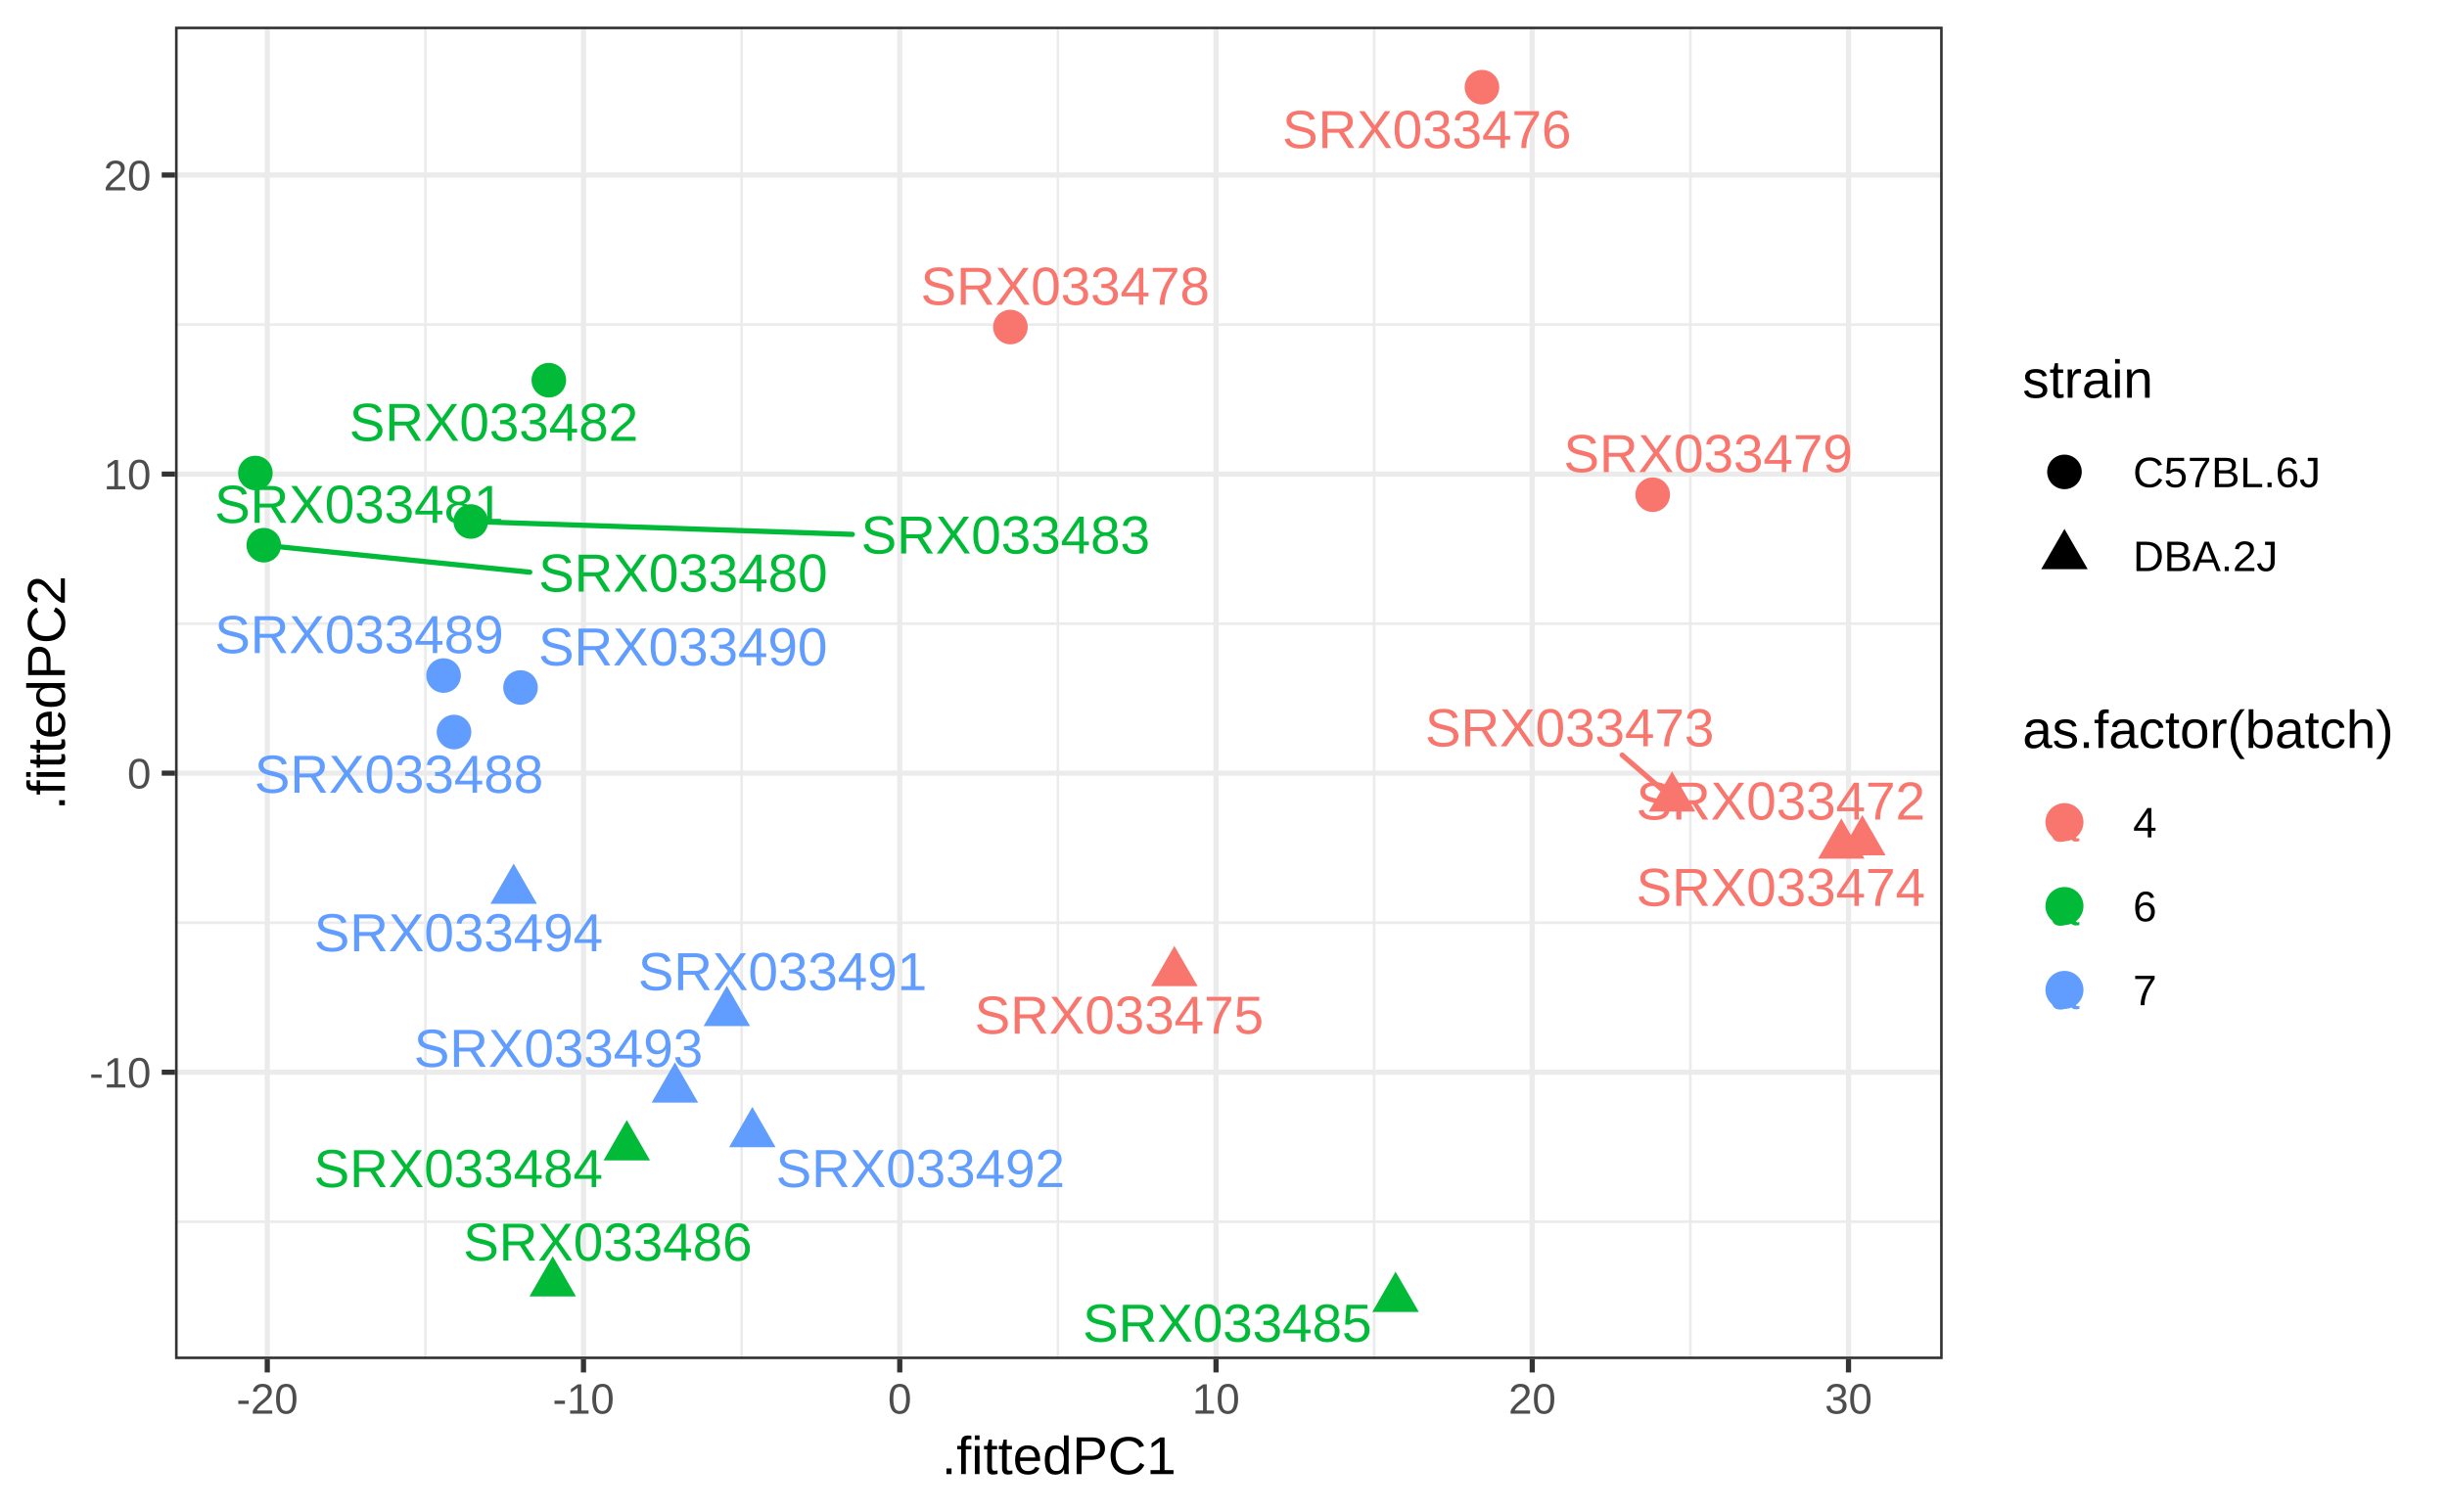
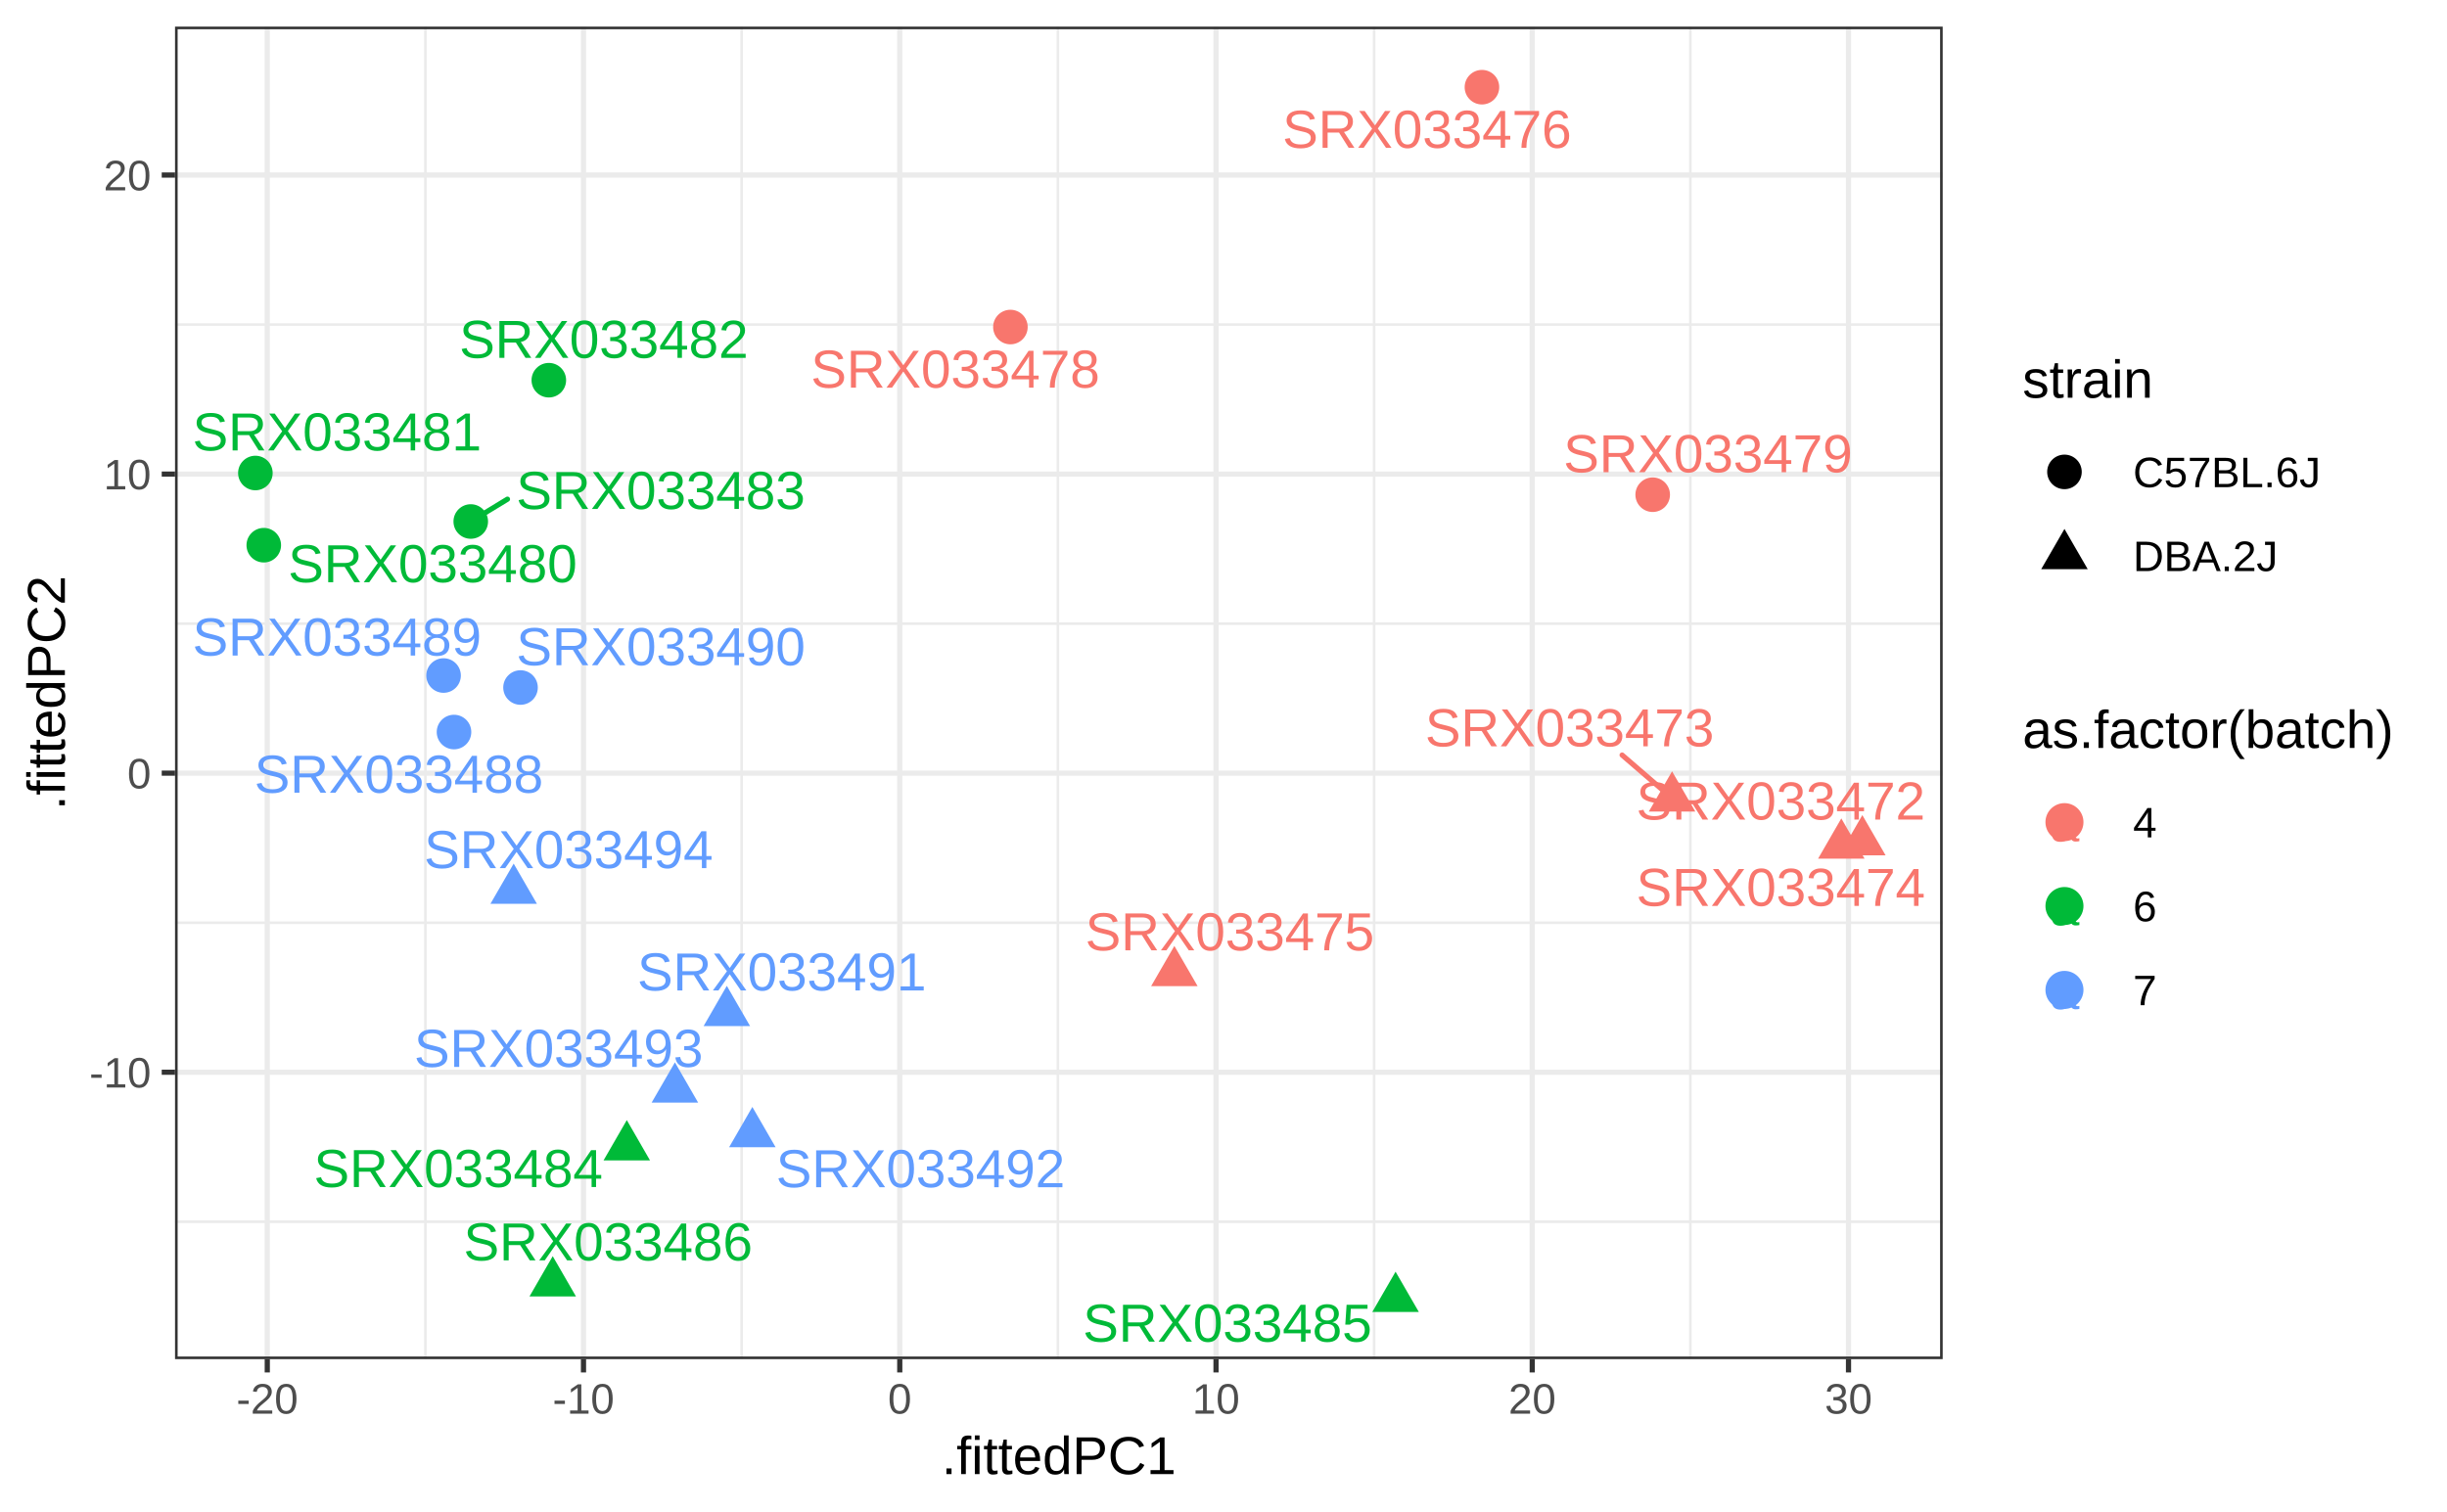
<svg xmlns="http://www.w3.org/2000/svg" width="504.00pt" height="311.47pt" viewBox="0 0 504.00 311.47">
  <g class="svglite">
    <defs>
      <style type="text/css">
    .svglite line, .svglite polyline, .svglite polygon, .svglite path, .svglite rect, .svglite circle {
      fill: none;
      stroke: #000000;
      stroke-linecap: round;
      stroke-linejoin: round;
      stroke-miterlimit: 10.00;
    }
    .svglite text {
      white-space: pre;
    }
    .svglite g.glyphgroup path {
      fill: inherit;
      stroke: none;
    }
  </style>
    </defs>
    <rect width="100%" height="100%" style="stroke: none; fill: #FFFFFF;" />
    <defs>
      <clipPath id="cpMC4wMHw1MDQuMDB8MC4wMHwzMTEuNDc=">
        <rect x="0.00" y="0.00" width="504.00" height="311.47" />
      </clipPath>
    </defs>
    <g clip-path="url(#cpMC4wMHw1MDQuMDB8MC4wMHwzMTEuNDc=)">
      <rect x="0.00" y="0.00" width="504.00" height="311.47" style="stroke-width: 1.07; stroke: #FFFFFF; fill: #FFFFFF;" />
    </g>
    <defs>
      <clipPath id="cpMzYuMDV8NDAwLjEzfDUuNDh8Mjc5Ljk4">
        <rect x="36.05" y="5.48" width="364.08" height="274.50" />
      </clipPath>
    </defs>
    <g clip-path="url(#cpMzYuMDV8NDAwLjEzfDUuNDh8Mjc5Ljk4)">
      <rect x="36.05" y="5.48" width="364.08" height="274.50" style="stroke-width: 1.07; stroke: none; fill: #FFFFFF;" />
      <polyline points="36.05,251.68 400.13,251.68 " style="stroke-width: 0.53; stroke: #EBEBEB; stroke-linecap: butt;" />
      <polyline points="36.05,190.08 400.13,190.08 " style="stroke-width: 0.53; stroke: #EBEBEB; stroke-linecap: butt;" />
      <polyline points="36.05,128.47 400.13,128.47 " style="stroke-width: 0.53; stroke: #EBEBEB; stroke-linecap: butt;" />
      <polyline points="36.05,66.86 400.13,66.86 " style="stroke-width: 0.53; stroke: #EBEBEB; stroke-linecap: butt;" />
      <polyline points="87.62,279.98 87.62,5.48 " style="stroke-width: 0.53; stroke: #EBEBEB; stroke-linecap: butt;" />
      <polyline points="152.75,279.98 152.75,5.48 " style="stroke-width: 0.53; stroke: #EBEBEB; stroke-linecap: butt;" />
      <polyline points="217.89,279.98 217.89,5.48 " style="stroke-width: 0.53; stroke: #EBEBEB; stroke-linecap: butt;" />
      <polyline points="283.02,279.98 283.02,5.48 " style="stroke-width: 0.53; stroke: #EBEBEB; stroke-linecap: butt;" />
      <polyline points="348.16,279.98 348.16,5.48 " style="stroke-width: 0.53; stroke: #EBEBEB; stroke-linecap: butt;" />
      <polyline points="36.05,220.88 400.13,220.88 " style="stroke-width: 1.07; stroke: #EBEBEB; stroke-linecap: butt;" />
      <polyline points="36.05,159.27 400.13,159.27 " style="stroke-width: 1.07; stroke: #EBEBEB; stroke-linecap: butt;" />
      <polyline points="36.05,97.66 400.13,97.66 " style="stroke-width: 1.07; stroke: #EBEBEB; stroke-linecap: butt;" />
      <polyline points="36.05,36.06 400.13,36.06 " style="stroke-width: 1.07; stroke: #EBEBEB; stroke-linecap: butt;" />
      <polyline points="55.05,279.98 55.05,5.48 " style="stroke-width: 1.07; stroke: #EBEBEB; stroke-linecap: butt;" />
      <polyline points="120.18,279.98 120.18,5.48 " style="stroke-width: 1.07; stroke: #EBEBEB; stroke-linecap: butt;" />
      <polyline points="185.32,279.98 185.32,5.48 " style="stroke-width: 1.07; stroke: #EBEBEB; stroke-linecap: butt;" />
      <polyline points="250.46,279.98 250.46,5.48 " style="stroke-width: 1.07; stroke: #EBEBEB; stroke-linecap: butt;" />
      <polyline points="315.59,279.98 315.59,5.48 " style="stroke-width: 1.07; stroke: #EBEBEB; stroke-linecap: butt;" />
      <polyline points="380.73,279.98 380.73,5.48 " style="stroke-width: 1.07; stroke: #EBEBEB; stroke-linecap: butt;" />
      <circle cx="54.33" cy="112.31" r="3.56" style="stroke-width: 0.71; stroke: none; fill: #00BA38;" />
      <circle cx="93.51" cy="150.80" r="3.56" style="stroke-width: 0.71; stroke: none; fill: #619CFF;" />
      <circle cx="52.60" cy="97.44" r="3.56" style="stroke-width: 0.71; stroke: none; fill: #00BA38;" />
      <circle cx="91.36" cy="139.16" r="3.56" style="stroke-width: 0.71; stroke: none; fill: #619CFF;" />
      <circle cx="113.04" cy="78.32" r="3.56" style="stroke-width: 0.71; stroke: none; fill: #00BA38;" />
      <circle cx="107.21" cy="141.63" r="3.56" style="stroke-width: 0.71; stroke: none; fill: #619CFF;" />
      <circle cx="96.96" cy="107.43" r="3.56" style="stroke-width: 0.71; stroke: none; fill: #00BA38;" />
      <circle cx="305.23" cy="17.96" r="3.56" style="stroke-width: 0.71; stroke: none; fill: #F8766D;" />
      <circle cx="208.11" cy="67.37" r="3.56" style="stroke-width: 0.71; stroke: none; fill: #F8766D;" />
      <circle cx="340.40" cy="101.91" r="3.56" style="stroke-width: 0.71; stroke: none; fill: #F8766D;" />
      <polygon points="383.58,167.91 388.37,176.20 378.80,176.20 " style="stroke-width: 0.71; stroke: none; fill: #F8766D;" />
      <polygon points="344.39,158.89 349.18,167.18 339.60,167.18 " style="stroke-width: 0.71; stroke: none; fill: #F8766D;" />
      <polygon points="379.25,168.59 384.04,176.89 374.46,176.89 " style="stroke-width: 0.71; stroke: none; fill: #F8766D;" />
      <polygon points="241.88,194.86 246.67,203.15 237.09,203.15 " style="stroke-width: 0.71; stroke: none; fill: #F8766D;" />
      <polygon points="149.70,203.08 154.49,211.37 144.92,211.37 " style="stroke-width: 0.71; stroke: none; fill: #619CFF;" />
      <polygon points="129.10,230.74 133.88,239.04 124.31,239.04 " style="stroke-width: 0.71; stroke: none; fill: #00BA38;" />
      <polygon points="154.96,228.03 159.75,236.33 150.17,236.33 " style="stroke-width: 0.71; stroke: none; fill: #619CFF;" />
      <polygon points="287.44,261.97 292.23,270.26 282.65,270.26 " style="stroke-width: 0.71; stroke: none; fill: #00BA38;" />
      <polygon points="139.01,218.84 143.79,227.13 134.22,227.13 " style="stroke-width: 0.71; stroke: none; fill: #619CFF;" />
      <polygon points="113.84,258.77 118.63,267.06 109.06,267.06 " style="stroke-width: 0.71; stroke: none; fill: #00BA38;" />
      <polygon points="105.80,177.90 110.59,186.19 101.01,186.19 " style="stroke-width: 0.71; stroke: none; fill: #619CFF;" />
-       <line x1="109.12" y1="117.87" x2="55.65" y2="112.45" style="stroke-width: 1.07; stroke: #00BA38;" />
-       <line x1="175.55" y1="110.08" x2="98.29" y2="107.47" style="stroke-width: 1.07; stroke: #00BA38;" />
-       <line x1="334.11" y1="155.54" x2="343.51" y2="163.66" style="stroke-width: 1.07; stroke: #F8766D;" />
-       <text x="140.69" y="121.87" text-anchor="middle" style="font-size: 11.04px;fill: #00BA38; font-family: &quot;Arial&quot;;" textLength="59.53px" lengthAdjust="spacingAndGlyphs">SRX033480</text>
-       <text x="82.16" y="163.31" text-anchor="middle" style="font-size: 11.04px;fill: #619CFF; font-family: &quot;Arial&quot;;" textLength="59.53px" lengthAdjust="spacingAndGlyphs">SRX033488</text>
-       <text x="73.95" y="107.71" text-anchor="middle" style="font-size: 11.04px;fill: #00BA38; font-family: &quot;Arial&quot;;" textLength="59.53px" lengthAdjust="spacingAndGlyphs">SRX033481</text>
-       <text x="73.97" y="134.54" text-anchor="middle" style="font-size: 11.04px;fill: #619CFF; font-family: &quot;Arial&quot;;" textLength="59.53px" lengthAdjust="spacingAndGlyphs">SRX033489</text>
-       <text x="101.70" y="90.81" text-anchor="middle" style="font-size: 11.04px;fill: #00BA38; font-family: &quot;Arial&quot;;" textLength="59.53px" lengthAdjust="spacingAndGlyphs">SRX033482</text>
-       <text x="140.65" y="137.07" text-anchor="middle" style="font-size: 11.04px;fill: #619CFF; font-family: &quot;Arial&quot;;" textLength="59.53px" lengthAdjust="spacingAndGlyphs">SRX033490</text>
-       <text x="207.11" y="114.03" text-anchor="middle" style="font-size: 11.04px;fill: #00BA38; font-family: &quot;Arial&quot;;" textLength="59.53px" lengthAdjust="spacingAndGlyphs">SRX033483</text>
-       <text x="293.88" y="30.50" text-anchor="middle" style="font-size: 11.04px;fill: #F8766D; font-family: &quot;Arial&quot;;" textLength="59.53px" lengthAdjust="spacingAndGlyphs">SRX033476</text>
-       <text x="219.39" y="62.78" text-anchor="middle" style="font-size: 11.04px;fill: #F8766D; font-family: &quot;Arial&quot;;" textLength="59.53px" lengthAdjust="spacingAndGlyphs">SRX033478</text>
-       <text x="351.82" y="97.25" text-anchor="middle" style="font-size: 11.04px;fill: #F8766D; font-family: &quot;Arial&quot;;" textLength="59.53px" lengthAdjust="spacingAndGlyphs">SRX033479</text>
+       <line x1="104.52" y1="102.83" x2="97.99" y2="106.80" style="stroke-width: 1.07; stroke: #00BA38;" />
+       <line x1="334.10" y1="155.54" x2="343.51" y2="163.66" style="stroke-width: 1.07; stroke: #F8766D;" />
+       <text x="89.10" y="119.94" text-anchor="middle" style="font-size: 11.04px;fill: #00BA38; font-family: &quot;Arial&quot;;" textLength="59.53px" lengthAdjust="spacingAndGlyphs">SRX033480</text>
+       <text x="82.14" y="163.30" text-anchor="middle" style="font-size: 11.04px;fill: #619CFF; font-family: &quot;Arial&quot;;" textLength="59.53px" lengthAdjust="spacingAndGlyphs">SRX033488</text>
+       <text x="69.41" y="92.79" text-anchor="middle" style="font-size: 11.04px;fill: #00BA38; font-family: &quot;Arial&quot;;" textLength="59.53px" lengthAdjust="spacingAndGlyphs">SRX033481</text>
+       <text x="69.41" y="135.04" text-anchor="middle" style="font-size: 11.04px;fill: #619CFF; font-family: &quot;Arial&quot;;" textLength="59.53px" lengthAdjust="spacingAndGlyphs">SRX033489</text>
+       <text x="124.36" y="73.72" text-anchor="middle" style="font-size: 11.04px;fill: #00BA38; font-family: &quot;Arial&quot;;" textLength="59.53px" lengthAdjust="spacingAndGlyphs">SRX033482</text>
+       <text x="136.10" y="137.03" text-anchor="middle" style="font-size: 11.04px;fill: #619CFF; font-family: &quot;Arial&quot;;" textLength="59.53px" lengthAdjust="spacingAndGlyphs">SRX033490</text>
+       <text x="136.09" y="104.85" text-anchor="middle" style="font-size: 11.04px;fill: #00BA38; font-family: &quot;Arial&quot;;" textLength="59.53px" lengthAdjust="spacingAndGlyphs">SRX033483</text>
+       <text x="293.91" y="30.46" text-anchor="middle" style="font-size: 11.04px;fill: #F8766D; font-family: &quot;Arial&quot;;" textLength="59.53px" lengthAdjust="spacingAndGlyphs">SRX033476</text>
+       <text x="196.77" y="79.86" text-anchor="middle" style="font-size: 11.04px;fill: #F8766D; font-family: &quot;Arial&quot;;" textLength="59.53px" lengthAdjust="spacingAndGlyphs">SRX033478</text>
+       <text x="351.78" y="97.28" text-anchor="middle" style="font-size: 11.04px;fill: #F8766D; font-family: &quot;Arial&quot;;" textLength="59.53px" lengthAdjust="spacingAndGlyphs">SRX033479</text>
      <text x="366.77" y="168.83" text-anchor="middle" style="font-size: 11.04px;fill: #F8766D; font-family: &quot;Arial&quot;;" textLength="59.53px" lengthAdjust="spacingAndGlyphs">SRX033472</text>
-       <text x="323.30" y="153.74" text-anchor="middle" style="font-size: 11.04px;fill: #F8766D; font-family: &quot;Arial&quot;;" textLength="59.53px" lengthAdjust="spacingAndGlyphs">SRX033473</text>
+       <text x="323.29" y="153.74" text-anchor="middle" style="font-size: 11.04px;fill: #F8766D; font-family: &quot;Arial&quot;;" textLength="59.53px" lengthAdjust="spacingAndGlyphs">SRX033473</text>
      <text x="366.77" y="186.61" text-anchor="middle" style="font-size: 11.04px;fill: #F8766D; font-family: &quot;Arial&quot;;" textLength="59.53px" lengthAdjust="spacingAndGlyphs">SRX033474</text>
-       <text x="230.50" y="212.94" text-anchor="middle" style="font-size: 11.04px;fill: #F8766D; font-family: &quot;Arial&quot;;" textLength="59.53px" lengthAdjust="spacingAndGlyphs">SRX033475</text>
-       <text x="161.18" y="203.97" text-anchor="middle" style="font-size: 11.04px;fill: #619CFF; font-family: &quot;Arial&quot;;" textLength="59.53px" lengthAdjust="spacingAndGlyphs">SRX033491</text>
-       <text x="94.41" y="244.55" text-anchor="middle" style="font-size: 11.04px;fill: #00BA38; font-family: &quot;Arial&quot;;" textLength="59.53px" lengthAdjust="spacingAndGlyphs">SRX033484</text>
-       <text x="189.56" y="244.53" text-anchor="middle" style="font-size: 11.04px;fill: #619CFF; font-family: &quot;Arial&quot;;" textLength="59.53px" lengthAdjust="spacingAndGlyphs">SRX033492</text>
-       <text x="252.77" y="276.38" text-anchor="middle" style="font-size: 11.04px;fill: #00BA38; font-family: &quot;Arial&quot;;" textLength="59.53px" lengthAdjust="spacingAndGlyphs">SRX033485</text>
-       <text x="115.01" y="219.77" text-anchor="middle" style="font-size: 11.04px;fill: #619CFF; font-family: &quot;Arial&quot;;" textLength="59.53px" lengthAdjust="spacingAndGlyphs">SRX033493</text>
-       <text x="125.17" y="259.69" text-anchor="middle" style="font-size: 11.04px;fill: #00BA38; font-family: &quot;Arial&quot;;" textLength="59.53px" lengthAdjust="spacingAndGlyphs">SRX033486</text>
-       <text x="94.44" y="195.96" text-anchor="middle" style="font-size: 11.04px;fill: #619CFF; font-family: &quot;Arial&quot;;" textLength="59.53px" lengthAdjust="spacingAndGlyphs">SRX033494</text>
+       <text x="253.29" y="195.77" text-anchor="middle" style="font-size: 11.04px;fill: #F8766D; font-family: &quot;Arial&quot;;" textLength="59.53px" lengthAdjust="spacingAndGlyphs">SRX033475</text>
+       <text x="161.02" y="204.03" text-anchor="middle" style="font-size: 11.04px;fill: #619CFF; font-family: &quot;Arial&quot;;" textLength="59.53px" lengthAdjust="spacingAndGlyphs">SRX033491</text>
+       <text x="94.39" y="244.52" text-anchor="middle" style="font-size: 11.04px;fill: #00BA38; font-family: &quot;Arial&quot;;" textLength="59.53px" lengthAdjust="spacingAndGlyphs">SRX033484</text>
+       <text x="189.60" y="244.56" text-anchor="middle" style="font-size: 11.04px;fill: #619CFF; font-family: &quot;Arial&quot;;" textLength="59.53px" lengthAdjust="spacingAndGlyphs">SRX033492</text>
+       <text x="252.80" y="276.38" text-anchor="middle" style="font-size: 11.04px;fill: #00BA38; font-family: &quot;Arial&quot;;" textLength="59.53px" lengthAdjust="spacingAndGlyphs">SRX033485</text>
+       <text x="115.05" y="219.78" text-anchor="middle" style="font-size: 11.04px;fill: #619CFF; font-family: &quot;Arial&quot;;" textLength="59.53px" lengthAdjust="spacingAndGlyphs">SRX033493</text>
+       <text x="125.24" y="259.64" text-anchor="middle" style="font-size: 11.04px;fill: #00BA38; font-family: &quot;Arial&quot;;" textLength="59.53px" lengthAdjust="spacingAndGlyphs">SRX033486</text>
+       <text x="117.11" y="178.83" text-anchor="middle" style="font-size: 11.04px;fill: #619CFF; font-family: &quot;Arial&quot;;" textLength="59.53px" lengthAdjust="spacingAndGlyphs">SRX033494</text>
      <rect x="36.05" y="5.48" width="364.08" height="274.50" style="stroke-width: 1.07; stroke: #333333;" />
    </g>
    <g clip-path="url(#cpMC4wMHw1MDQuMDB8MC4wMHwzMTEuNDc=)">
      <text x="31.12" y="224.03" text-anchor="end" style="font-size: 8.80px;fill: #4D4D4D; font-family: &quot;Arial&quot;;" textLength="12.70px" lengthAdjust="spacingAndGlyphs">-10</text>
      <text x="31.12" y="162.42" text-anchor="end" style="font-size: 8.80px;fill: #4D4D4D; font-family: &quot;Arial&quot;;" textLength="4.89px" lengthAdjust="spacingAndGlyphs">0</text>
      <text x="31.12" y="100.81" text-anchor="end" style="font-size: 8.80px;fill: #4D4D4D; font-family: &quot;Arial&quot;;" textLength="9.78px" lengthAdjust="spacingAndGlyphs">10</text>
      <text x="31.12" y="39.21" text-anchor="end" style="font-size: 8.80px;fill: #4D4D4D; font-family: &quot;Arial&quot;;" textLength="9.78px" lengthAdjust="spacingAndGlyphs">20</text>
      <polyline points="33.31,220.88 36.05,220.88 " style="stroke-width: 1.07; stroke: #333333; stroke-linecap: butt;" />
      <polyline points="33.31,159.27 36.05,159.27 " style="stroke-width: 1.07; stroke: #333333; stroke-linecap: butt;" />
      <polyline points="33.31,97.66 36.05,97.66 " style="stroke-width: 1.07; stroke: #333333; stroke-linecap: butt;" />
      <polyline points="33.31,36.06 36.05,36.06 " style="stroke-width: 1.07; stroke: #333333; stroke-linecap: butt;" />
      <polyline points="55.05,282.72 55.05,279.98 " style="stroke-width: 1.07; stroke: #333333; stroke-linecap: butt;" />
      <polyline points="120.18,282.72 120.18,279.98 " style="stroke-width: 1.07; stroke: #333333; stroke-linecap: butt;" />
      <polyline points="185.32,282.72 185.32,279.98 " style="stroke-width: 1.07; stroke: #333333; stroke-linecap: butt;" />
      <polyline points="250.46,282.72 250.46,279.98 " style="stroke-width: 1.07; stroke: #333333; stroke-linecap: butt;" />
      <polyline points="315.59,282.72 315.59,279.98 " style="stroke-width: 1.07; stroke: #333333; stroke-linecap: butt;" />
      <polyline points="380.73,282.72 380.73,279.98 " style="stroke-width: 1.07; stroke: #333333; stroke-linecap: butt;" />
      <text x="55.05" y="291.21" text-anchor="middle" style="font-size: 8.80px;fill: #4D4D4D; font-family: &quot;Arial&quot;;" textLength="12.70px" lengthAdjust="spacingAndGlyphs">-20</text>
      <text x="120.18" y="291.21" text-anchor="middle" style="font-size: 8.80px;fill: #4D4D4D; font-family: &quot;Arial&quot;;" textLength="12.70px" lengthAdjust="spacingAndGlyphs">-10</text>
      <text x="185.32" y="291.21" text-anchor="middle" style="font-size: 8.80px;fill: #4D4D4D; font-family: &quot;Arial&quot;;" textLength="4.89px" lengthAdjust="spacingAndGlyphs">0</text>
      <text x="250.46" y="291.21" text-anchor="middle" style="font-size: 8.80px;fill: #4D4D4D; font-family: &quot;Arial&quot;;" textLength="9.78px" lengthAdjust="spacingAndGlyphs">10</text>
      <text x="315.59" y="291.21" text-anchor="middle" style="font-size: 8.80px;fill: #4D4D4D; font-family: &quot;Arial&quot;;" textLength="9.78px" lengthAdjust="spacingAndGlyphs">20</text>
      <text x="380.73" y="291.21" text-anchor="middle" style="font-size: 8.80px;fill: #4D4D4D; font-family: &quot;Arial&quot;;" textLength="9.78px" lengthAdjust="spacingAndGlyphs">30</text>
      <text x="218.09" y="303.67" text-anchor="middle" style="font-size: 11.00px; font-family: &quot;Arial&quot;;" textLength="48.34px" lengthAdjust="spacingAndGlyphs">.fittedPC1</text>
      <text transform="translate(13.36,142.73) rotate(-90)" text-anchor="middle" style="font-size: 11.00px; font-family: &quot;Arial&quot;;" textLength="48.34px" lengthAdjust="spacingAndGlyphs">.fittedPC2</text>
      <rect x="411.09" y="67.41" width="72.36" height="61.19" style="stroke-width: 1.07; stroke: none; fill: #FFFFFF;" />
      <text x="416.57" y="81.93" style="font-size: 11.00px; font-family: &quot;Arial&quot;;" textLength="26.91px" lengthAdjust="spacingAndGlyphs">strain</text>
      <rect x="416.57" y="88.57" width="17.28" height="17.28" style="stroke-width: 1.07; stroke: none; fill: #FFFFFF;" />
      <circle cx="425.21" cy="97.21" r="3.56" style="stroke-width: 0.71; stroke: none; fill: #000000;" />
      <rect x="416.57" y="105.85" width="17.28" height="17.28" style="stroke-width: 1.07; stroke: none; fill: #FFFFFF;" />
      <polygon points="425.21,108.96 430.00,117.25 420.42,117.25 " style="stroke-width: 0.71; stroke: none; fill: #000000;" />
      <text x="439.33" y="100.36" style="font-size: 8.80px; font-family: &quot;Arial&quot;;" textLength="38.64px" lengthAdjust="spacingAndGlyphs">C57BL.6J</text>
      <text x="439.33" y="117.64" style="font-size: 8.80px; font-family: &quot;Arial&quot;;" textLength="29.84px" lengthAdjust="spacingAndGlyphs">DBA.2J</text>
      <rect x="411.09" y="139.57" width="87.43" height="78.47" style="stroke-width: 1.07; stroke: none; fill: #FFFFFF;" />
      <text x="416.57" y="154.08" style="font-size: 11.00px; font-family: &quot;Arial&quot;;" textLength="76.47px" lengthAdjust="spacingAndGlyphs">as.factor(batch)</text>
      <rect x="416.57" y="160.72" width="17.28" height="17.28" style="stroke-width: 1.07; stroke: none; fill: #FFFFFF;" />
      <circle cx="425.21" cy="169.36" r="3.56" style="stroke-width: 0.71; stroke: #F8766D; fill: #F8766D;" />
      <text x="425.21" y="173.31" text-anchor="middle" style="font-size: 11.04px;fill: #F8766D; font-family: &quot;Arial&quot;;" textLength="6.14px" lengthAdjust="spacingAndGlyphs">a</text>
      <rect x="416.57" y="178.00" width="17.28" height="17.28" style="stroke-width: 1.07; stroke: none; fill: #FFFFFF;" />
      <circle cx="425.21" cy="186.64" r="3.56" style="stroke-width: 0.71; stroke: #00BA38; fill: #00BA38;" />
      <text x="425.21" y="190.59" text-anchor="middle" style="font-size: 11.04px;fill: #00BA38; font-family: &quot;Arial&quot;;" textLength="6.14px" lengthAdjust="spacingAndGlyphs">a</text>
      <rect x="416.57" y="195.28" width="17.28" height="17.28" style="stroke-width: 1.07; stroke: none; fill: #FFFFFF;" />
      <circle cx="425.21" cy="203.92" r="3.56" style="stroke-width: 0.71; stroke: #619CFF; fill: #619CFF;" />
      <text x="425.21" y="207.87" text-anchor="middle" style="font-size: 11.04px;fill: #619CFF; font-family: &quot;Arial&quot;;" textLength="6.14px" lengthAdjust="spacingAndGlyphs">a</text>
      <text x="439.33" y="172.51" style="font-size: 8.80px; font-family: &quot;Arial&quot;;" textLength="4.89px" lengthAdjust="spacingAndGlyphs">4</text>
      <text x="439.33" y="189.79" style="font-size: 8.80px; font-family: &quot;Arial&quot;;" textLength="4.89px" lengthAdjust="spacingAndGlyphs">6</text>
      <text x="439.33" y="207.07" style="font-size: 8.80px; font-family: &quot;Arial&quot;;" textLength="4.89px" lengthAdjust="spacingAndGlyphs">7</text>
    </g>
  </g>
</svg>
